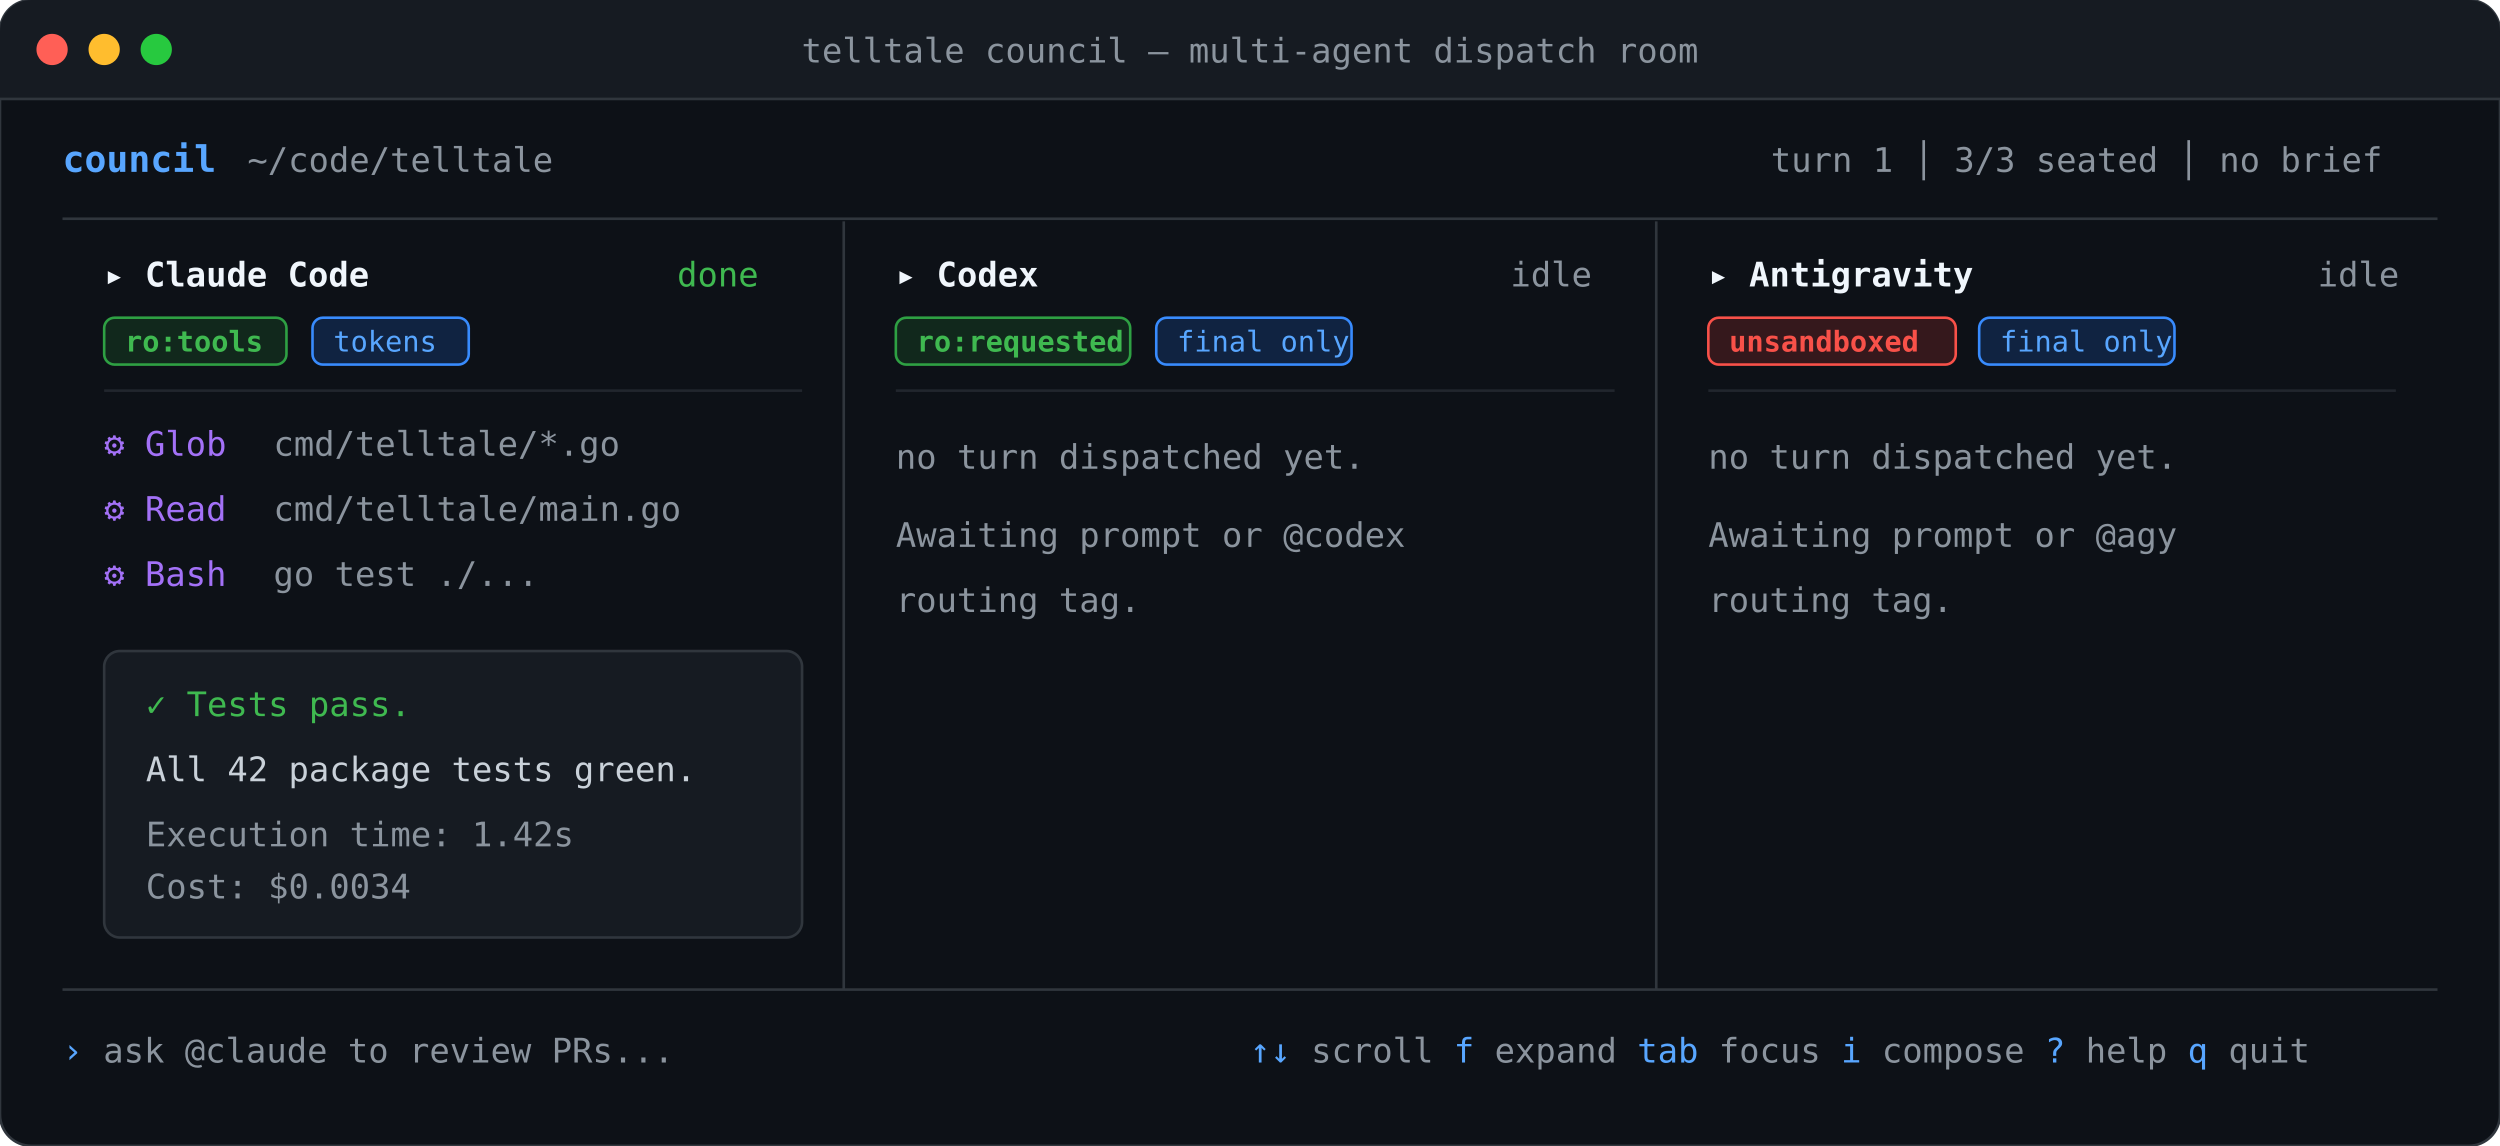
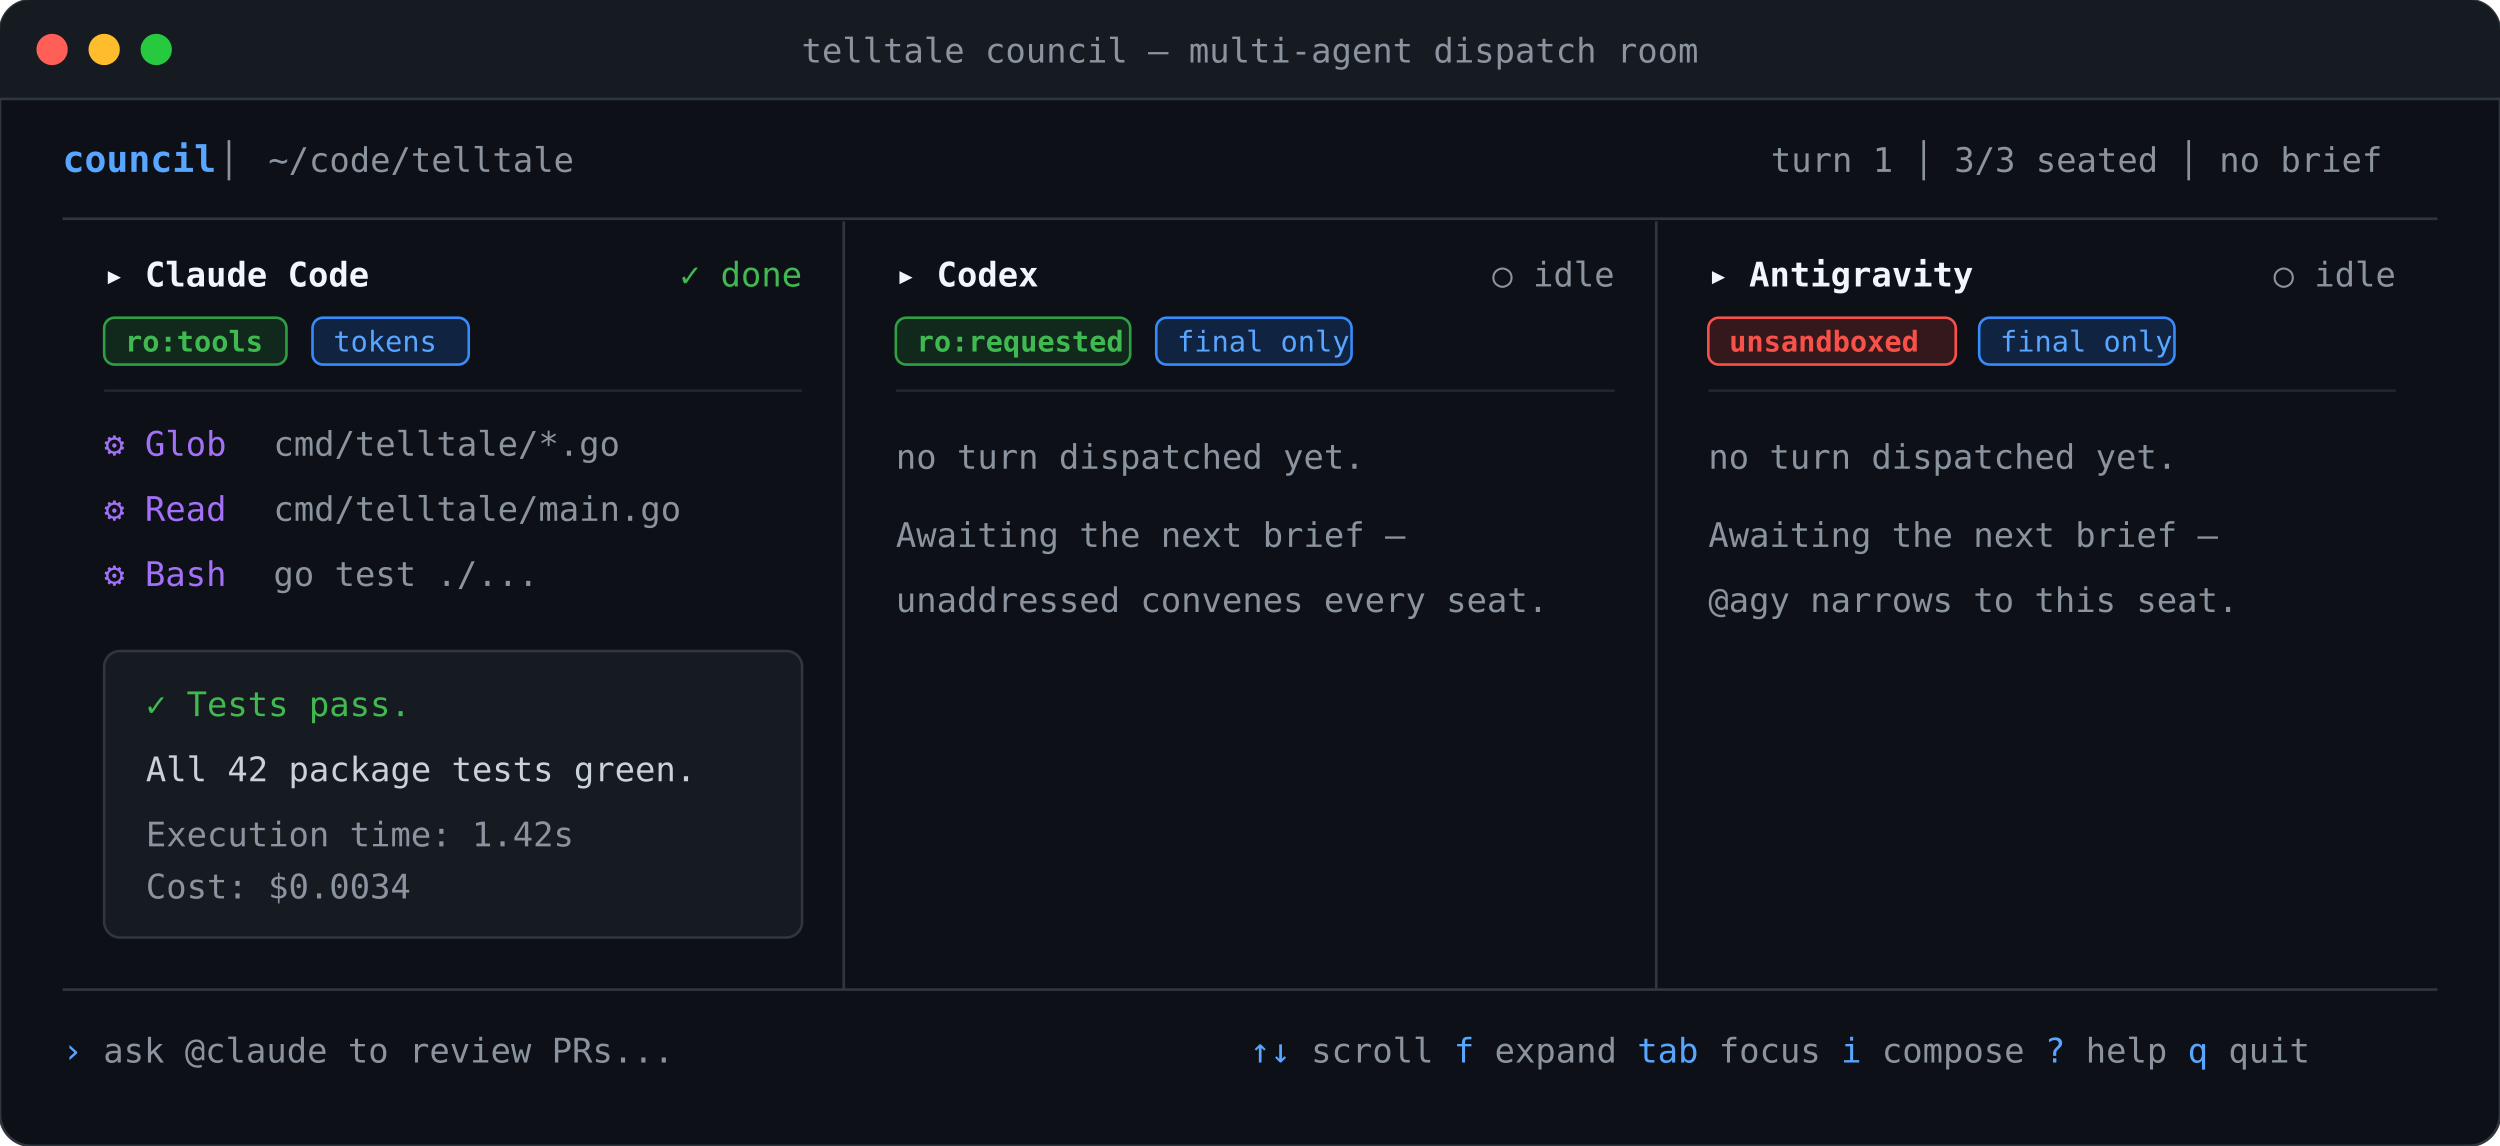
<svg xmlns="http://www.w3.org/2000/svg" viewBox="0 0 960 440" width="100%" height="100%">
  <defs>
    <style>
      .bg { fill: #0d1117; rx: 12px; }
      .header-bg { fill: #161b22; }
      .border { stroke: #30363d; stroke-width: 1px; fill: none; }
      .text-title { font-family: 'JetBrains Mono', 'Fira Code', Consolas, monospace; font-size: 14px; font-weight: bold; fill: #58a6ff; }
      .text-dim { font-family: 'JetBrains Mono', 'Fira Code', Consolas, monospace; font-size: 13px; fill: #8b949e; }
      .text-normal { font-family: 'JetBrains Mono', 'Fira Code', Consolas, monospace; font-size: 13px; fill: #c9d1d9; }
      .text-bold { font-family: 'JetBrains Mono', 'Fira Code', Consolas, monospace; font-size: 13px; font-weight: bold; fill: #f0f6fc; }
      .text-highlight { font-family: 'JetBrains Mono', 'Fira Code', Consolas, monospace; font-size: 13px; fill: #3fb950; }
      .text-warn { font-family: 'JetBrains Mono', 'Fira Code', Consolas, monospace; font-size: 13px; fill: #d29922; }
      .text-purple { font-family: 'JetBrains Mono', 'Fira Code', Consolas, monospace; font-size: 13px; fill: #a371f7; }
      
      /* Badges */
      .badge-ro { fill: #238636; fill-opacity: 0.2; stroke: #2ea043; stroke-width: 1px; }
      .badge-ro-text { font-family: 'JetBrains Mono', monospace; font-size: 11px; fill: #3fb950; font-weight: bold; }
      .badge-unsandboxed { fill: #da3633; fill-opacity: 0.2; stroke: #f85149; stroke-width: 1px; }
      .badge-unsandboxed-text { font-family: 'JetBrains Mono', monospace; font-size: 11px; fill: #f85149; font-weight: bold; }
      .badge-tokens { fill: #1f6beb; fill-opacity: 0.2; stroke: #388bfd; stroke-width: 1px; }
      .badge-tokens-text { font-family: 'JetBrains Mono', monospace; font-size: 11px; fill: #58a6ff; }
    </style>
  </defs>
  <rect x="0" y="0" width="960" height="440" class="bg" />
  <rect x="0" y="0" width="960" height="440" rx="12" class="border" />
  <rect x="0" y="0" width="960" height="38" class="header-bg" rx="12" />
  <rect x="0" y="26" width="960" height="12" class="header-bg" />
  <circle cx="20" cy="19" r="6" fill="#ff5f56" />
  <circle cx="40" cy="19" r="6" fill="#ffbd2e" />
  <circle cx="60" cy="19" r="6" fill="#27c93f" />
  <text x="480" y="24" text-anchor="middle" class="text-dim">telltale council — multi-agent dispatch room</text>
  <line x1="0" y1="38" x2="960" y2="38" stroke="#30363d" stroke-width="1" />
  <text x="24" y="66" class="text-title">council</text>
-   <text x="95" y="66" class="text-dim">~/code/telltale</text>
+   <text x="84" y="66" class="text-dim">│</text>
+   <text x="103" y="66" class="text-dim">~/code/telltale</text>
  <text x="680" y="66" class="text-dim">turn 1  │  3/3 seated  │  no brief</text>
  <line x1="24" y1="84" x2="936" y2="84" stroke="#30363d" stroke-width="1" />
  <line x1="324" y1="85" x2="324" y2="380" stroke="#30363d" stroke-width="1" />
  <line x1="636" y1="85" x2="636" y2="380" stroke="#30363d" stroke-width="1" />
  <text x="40" y="110" class="text-bold">▸ Claude Code</text>
-   <text x="260" y="110" class="text-highlight">done</text>
+   <text x="308" y="110" text-anchor="end" class="text-highlight">✓ done</text>
  <rect x="40" y="122" width="70" height="18" rx="4" class="badge-ro" />
  <text x="48" y="135" class="badge-ro-text">ro:tools</text>
  <rect x="120" y="122" width="60" height="18" rx="4" class="badge-tokens" />
  <text x="128" y="135" class="badge-tokens-text">tokens</text>
  <line x1="40" y1="150" x2="308" y2="150" stroke="#21262d" stroke-width="1" />
  <text x="40" y="175" class="text-purple">⚙ Glob</text>
  <text x="105" y="175" class="text-dim">cmd/telltale/*.go</text>
  <text x="40" y="200" class="text-purple">⚙ Read</text>
  <text x="105" y="200" class="text-dim">cmd/telltale/main.go</text>
  <text x="40" y="225" class="text-purple">⚙ Bash</text>
  <text x="105" y="225" class="text-dim">go test ./...</text>
  <rect x="40" y="250" width="268" height="110" rx="6" fill="#161b22" stroke="#30363d" stroke-width="1" />
  <text x="56" y="275" class="text-highlight">✓ Tests pass.</text>
  <text x="56" y="300" class="text-normal">All 42 package tests green.</text>
  <text x="56" y="325" class="text-dim">Execution time: 1.42s</text>
  <text x="56" y="345" class="text-dim">Cost: $0.0034</text>
  <text x="344" y="110" class="text-bold">▸ Codex</text>
-   <text x="580" y="110" class="text-dim">idle</text>
+   <text x="620" y="110" text-anchor="end" class="text-dim">○ idle</text>
  <rect x="344" y="122" width="90" height="18" rx="4" class="badge-ro" />
  <text x="352" y="135" class="badge-ro-text">ro:requested</text>
  <rect x="444" y="122" width="75" height="18" rx="4" class="badge-tokens" />
  <text x="452" y="135" class="badge-tokens-text">final only</text>
  <line x1="344" y1="150" x2="620" y2="150" stroke="#21262d" stroke-width="1" />
  <text x="344" y="180" class="text-dim">no turn dispatched yet.</text>
-   <text x="344" y="210" class="text-dim">Awaiting prompt or @codex</text>
-   <text x="344" y="235" class="text-dim">routing tag.</text>
+   <text x="344" y="210" class="text-dim">Awaiting the next brief —</text>
+   <text x="344" y="235" class="text-dim">unaddressed convenes every seat.</text>
  <text x="656" y="110" class="text-bold">▸ Antigravity</text>
-   <text x="890" y="110" class="text-dim">idle</text>
+   <text x="920" y="110" text-anchor="end" class="text-dim">○ idle</text>
  <rect x="656" y="122" width="95" height="18" rx="4" class="badge-unsandboxed" />
  <text x="664" y="135" class="badge-unsandboxed-text">unsandboxed</text>
  <rect x="760" y="122" width="75" height="18" rx="4" class="badge-tokens" />
  <text x="768" y="135" class="badge-tokens-text">final only</text>
  <line x1="656" y1="150" x2="920" y2="150" stroke="#21262d" stroke-width="1" />
  <text x="656" y="180" class="text-dim">no turn dispatched yet.</text>
-   <text x="656" y="210" class="text-dim">Awaiting prompt or @agy</text>
-   <text x="656" y="235" class="text-dim">routing tag.</text>
+   <text x="656" y="210" class="text-dim">Awaiting the next brief —</text>
+   <text x="656" y="235" class="text-dim">@agy narrows to this seat.</text>
  <line x1="24" y1="380" x2="936" y2="380" stroke="#30363d" stroke-width="1" />
  <text x="24" y="408" class="text-dim">
    <tspan fill="#58a6ff">›</tspan> ask @claude to review PRs...
  </text>
  <text x="480" y="408" class="text-dim">
    <tspan fill="#58a6ff">↑↓</tspan> scroll   
    <tspan fill="#58a6ff">f</tspan> expand   
    <tspan fill="#58a6ff">tab</tspan> focus   
    <tspan fill="#58a6ff">i</tspan> compose   
    <tspan fill="#58a6ff">?</tspan> help   
    <tspan fill="#58a6ff">q</tspan> quit
  </text>
</svg>
